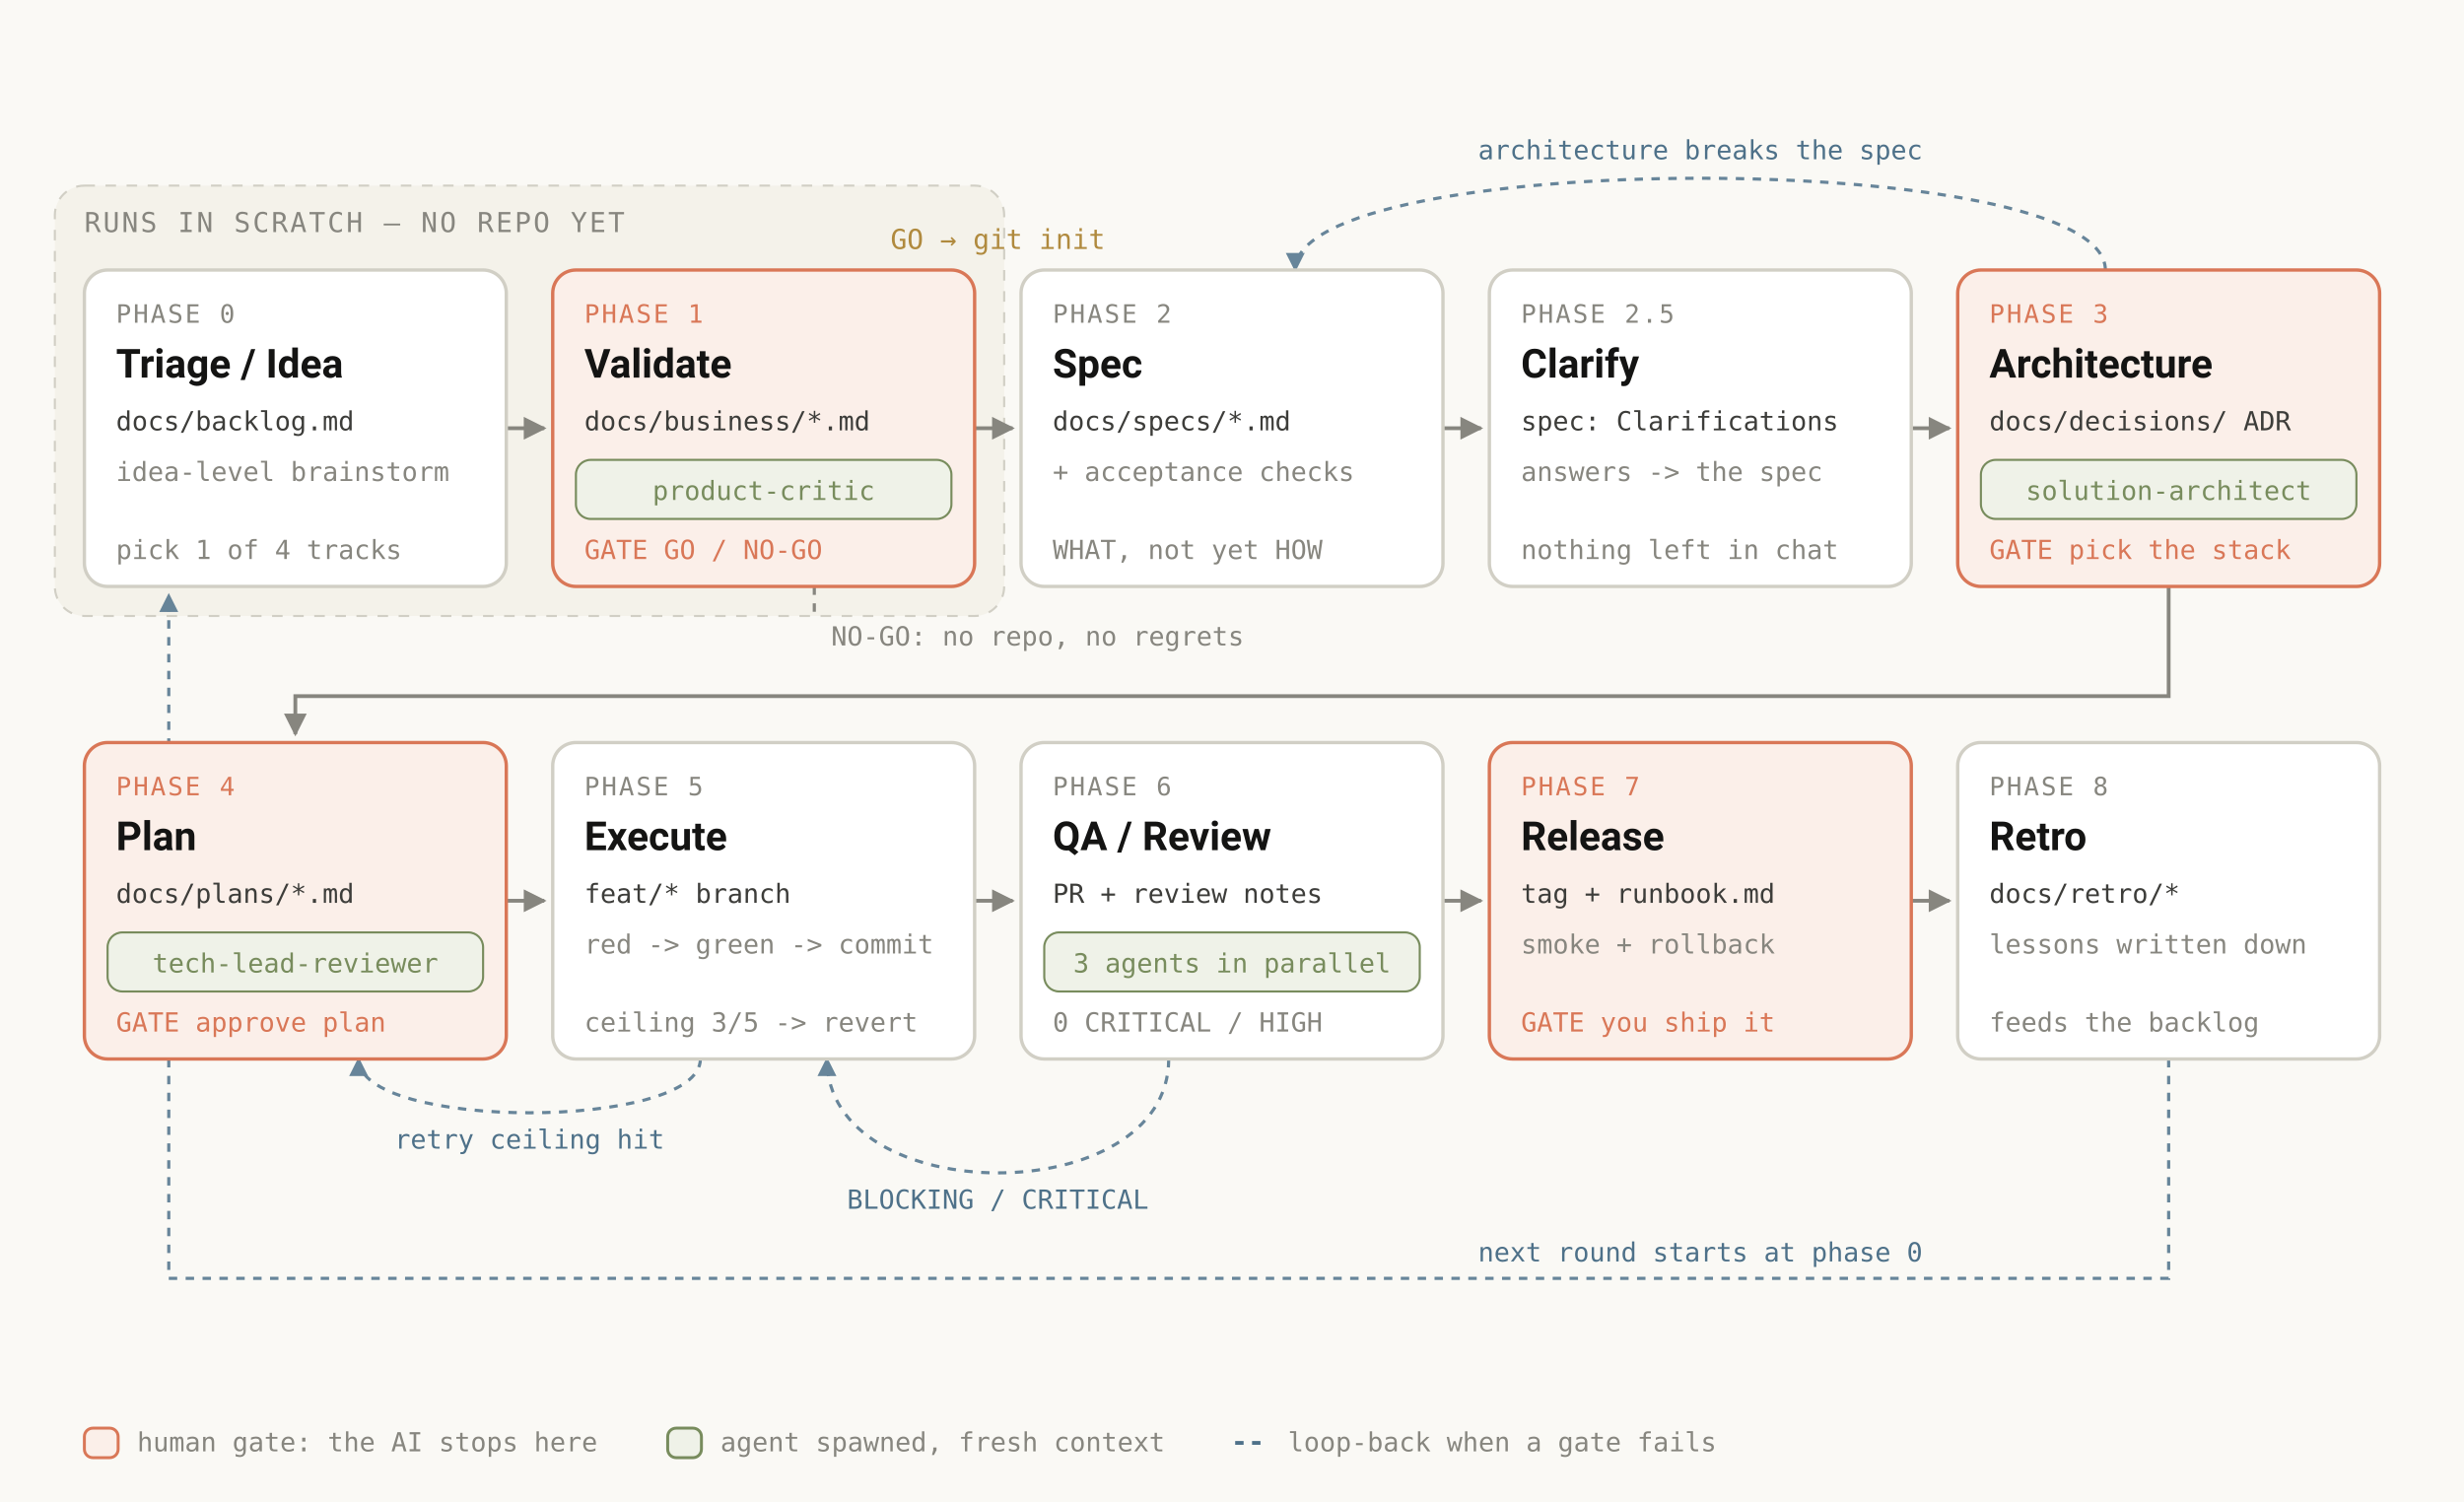
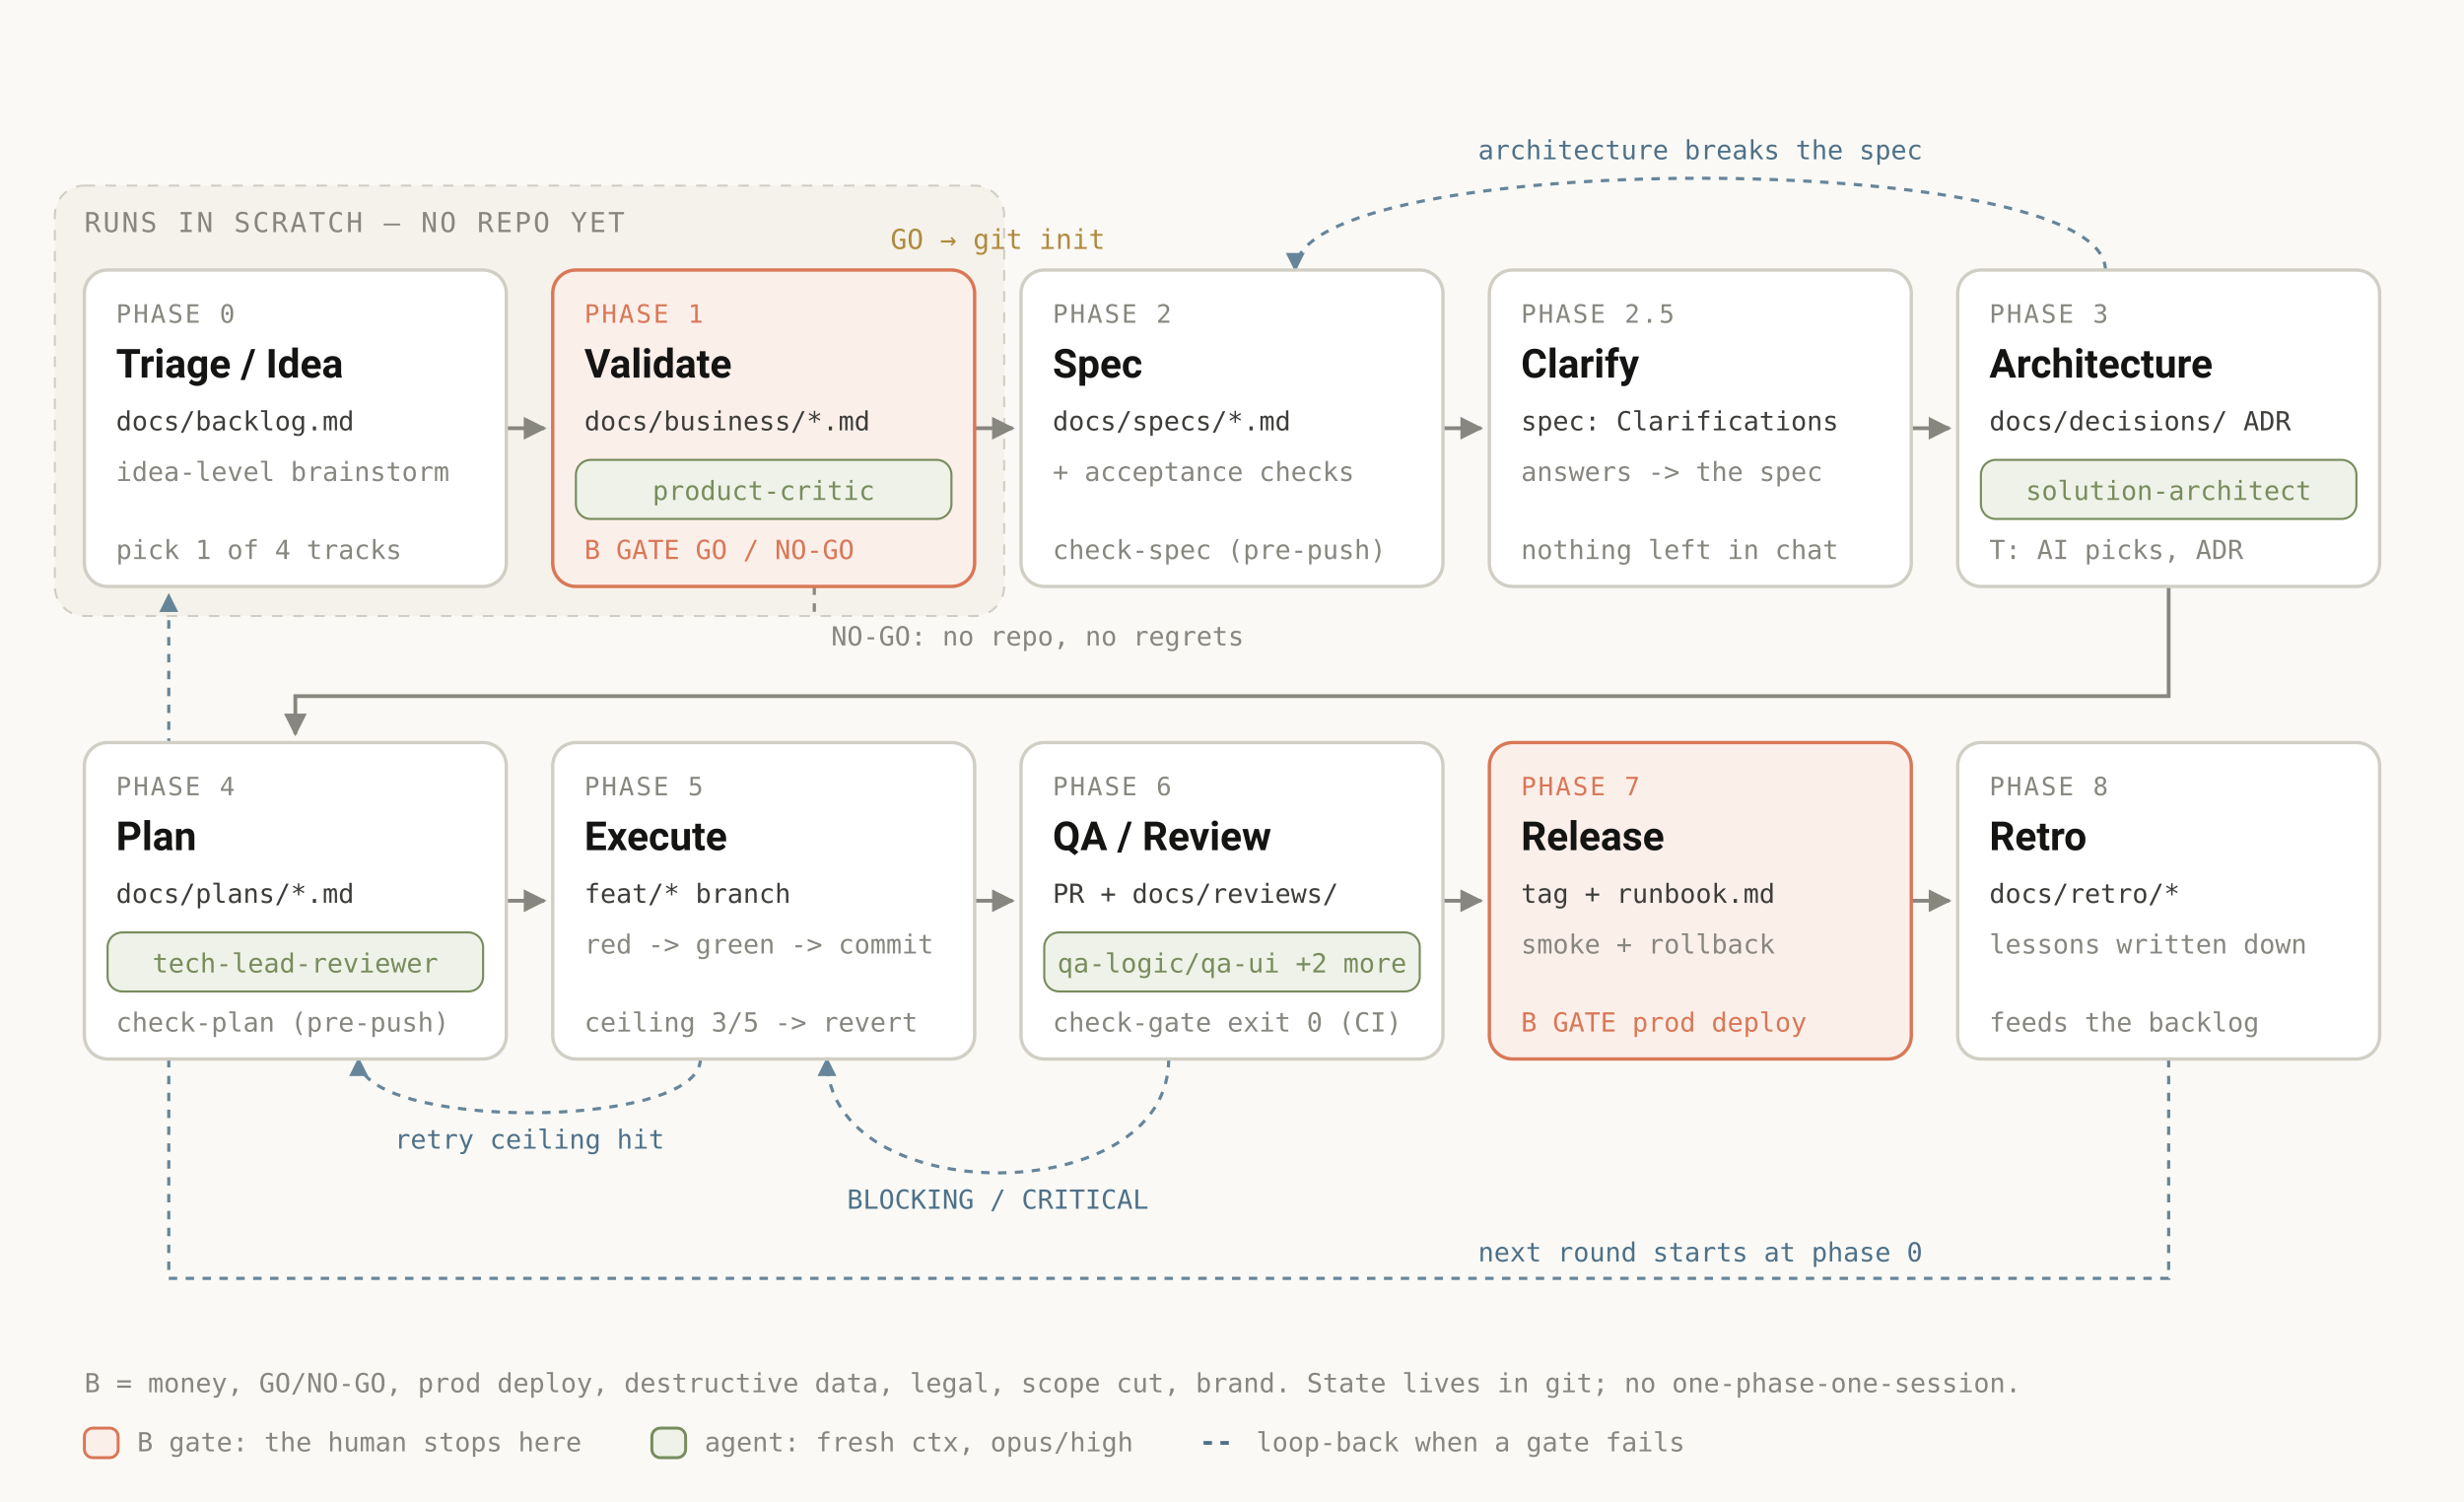
<svg xmlns="http://www.w3.org/2000/svg" viewBox="0 0 1168 712" width="1168" height="712" font-family="ui-sans-serif, system-ui, -apple-system, Segoe UI, Roboto, sans-serif" role="img" aria-label="solo-sdlc nine phase pipeline">
  <rect width="1168" height="712" fill="#FAF9F5" />
  <defs>
    <marker id="ar" viewBox="0 0 10 10" refX="9" refY="5" markerWidth="6" markerHeight="6" orient="auto-start-reverse">
      <path d="M0,0 L10,5 L0,10 z" fill="#87867F" />
    </marker>
    <marker id="arc" viewBox="0 0 10 10" refX="9" refY="5" markerWidth="6" markerHeight="6" orient="auto-start-reverse">
      <path d="M0,0 L10,5 L0,10 z" fill="#D97757" />
    </marker>
    <marker id="arb" viewBox="0 0 10 10" refX="9" refY="5" markerWidth="6" markerHeight="6" orient="auto-start-reverse">
      <path d="M0,0 L10,5 L0,10 z" fill="#4E7189" />
    </marker>
  </defs>
  <rect x="26" y="88" width="450" height="204" rx="14" fill="#F4F2EA" stroke="#D1CFC5" stroke-width="1" stroke-dasharray="5 5" />
  <text x="40" y="110" font-family="ui-monospace, SFMono-Regular, Menlo, Consolas, monospace" font-size="13" fill="#87867F" letter-spacing="0.08em">RUNS IN SCRATCH — NO REPO YET</text>
  <path d="M240,203.0 L258,203.0" stroke="#87867F" stroke-width="1.8" fill="none" marker-end="url(#ar)" />
  <path d="M462,203.0 L480,203.0" stroke="#87867F" stroke-width="1.8" fill="none" marker-end="url(#ar)" />
  <path d="M684,203.0 L702,203.0" stroke="#87867F" stroke-width="1.8" fill="none" marker-end="url(#ar)" />
  <path d="M906,203.0 L924,203.0" stroke="#87867F" stroke-width="1.8" fill="none" marker-end="url(#ar)" />
  <path d="M240,427.0 L258,427.0" stroke="#87867F" stroke-width="1.8" fill="none" marker-end="url(#ar)" />
  <path d="M462,427.0 L480,427.0" stroke="#87867F" stroke-width="1.8" fill="none" marker-end="url(#ar)" />
  <path d="M684,427.0 L702,427.0" stroke="#87867F" stroke-width="1.8" fill="none" marker-end="url(#ar)" />
  <path d="M906,427.0 L924,427.0" stroke="#87867F" stroke-width="1.8" fill="none" marker-end="url(#ar)" />
  <path d="M1028.0,278 L1028.0,330 L140.0,330 L140.0,348" stroke="#87867F" stroke-width="1.8" fill="none" marker-end="url(#ar)" />
  <text x="473.0" y="118" font-family="ui-monospace, SFMono-Regular, Menlo, Consolas, monospace" font-size="13" fill="#B08A3E" text-anchor="middle">GO → git init</text>
  <path d="M998.0,128 C998.0,70 614.0,70 614.0,128" stroke="#4E7189" stroke-width="1.5" stroke-dasharray="4 4" fill="none" marker-end="url(#arb)" opacity="0.85" />
  <text x="806.0" y="75.5" font-family="ui-monospace, SFMono-Regular, Menlo, Consolas, monospace" font-size="12.5" fill="#4E7189" text-anchor="middle">architecture breaks the spec</text>
  <path d="M332.0,502 C332.0,536 170.0,536 170.0,502" stroke="#4E7189" stroke-width="1.5" stroke-dasharray="4 4" fill="none" marker-end="url(#arb)" opacity="0.85" />
  <text x="251.0" y="544.5" font-family="ui-monospace, SFMono-Regular, Menlo, Consolas, monospace" font-size="12.5" fill="#4E7189" text-anchor="middle">retry ceiling hit</text>
  <path d="M554.0,502 C554.0,574 392.0,574 392.0,502" stroke="#4E7189" stroke-width="1.5" stroke-dasharray="4 4" fill="none" marker-end="url(#arb)" opacity="0.85" />
  <text x="473.0" y="573.0" font-family="ui-monospace, SFMono-Regular, Menlo, Consolas, monospace" font-size="12.5" fill="#4E7189" text-anchor="middle">BLOCKING / CRITICAL</text>
  <path d="M1028.0,502 L1028.0,606 L80.0,606 L80.0,282" stroke="#4E7189" stroke-width="1.5" stroke-dasharray="4 4" fill="none" marker-end="url(#arb)" opacity="0.85" />
  <text x="806.0" y="598" font-family="ui-monospace, SFMono-Regular, Menlo, Consolas, monospace" font-size="12.5" fill="#4E7189" text-anchor="middle">next round starts at phase 0</text>
  <path d="M386.0,278 L386.0,292" stroke="#87867F" stroke-width="1.5" stroke-dasharray="4 4" fill="none" />
  <text x="394.0" y="306" font-family="ui-monospace, SFMono-Regular, Menlo, Consolas, monospace" font-size="12.5" fill="#87867F">NO-GO: no repo, no regrets</text>
  <rect x="40" y="128" width="200" height="150" rx="11" fill="#FFFFFF" stroke="#D1CFC5" stroke-width="1.6" />
  <text x="55" y="153" font-family="ui-monospace, SFMono-Regular, Menlo, Consolas, monospace" font-size="12" fill="#87867F" letter-spacing="0.08em">PHASE 0</text>
  <text x="55" y="179" font-size="19" font-weight="600" fill="#141413">Triage / Idea</text>
  <text x="55" y="204" font-family="ui-monospace, SFMono-Regular, Menlo, Consolas, monospace" font-size="12.5" fill="#3D3D3A">docs/backlog.md</text>
  <text x="55" y="265" font-family="ui-monospace, SFMono-Regular, Menlo, Consolas, monospace" font-size="12.5" fill="#87867F">pick 1 of 4 tracks</text>
  <text x="55" y="228" font-family="ui-monospace, SFMono-Regular, Menlo, Consolas, monospace" font-size="12.5" fill="#87867F">idea-level brainstorm</text>
  <rect x="262" y="128" width="200" height="150" rx="11" fill="#FBEFE9" stroke="#D97757" stroke-width="1.6" />
  <text x="277" y="153" font-family="ui-monospace, SFMono-Regular, Menlo, Consolas, monospace" font-size="12" fill="#D97757" letter-spacing="0.08em">PHASE 1</text>
  <text x="277" y="179" font-size="19" font-weight="600" fill="#141413">Validate</text>
  <text x="277" y="204" font-family="ui-monospace, SFMono-Regular, Menlo, Consolas, monospace" font-size="12.5" fill="#3D3D3A">docs/business/*.md</text>
-   <text x="277" y="265" font-family="ui-monospace, SFMono-Regular, Menlo, Consolas, monospace" font-size="12.5" fill="#D97757">GATE  GO / NO-GO</text>
+   <text x="277" y="265" font-family="ui-monospace, SFMono-Regular, Menlo, Consolas, monospace" font-size="12.5" fill="#D97757">B GATE  GO / NO-GO</text>
  <rect x="273" y="218" width="178" height="28" rx="7" fill="#EFF2E8" stroke="#788C5D" stroke-width="1" />
  <text x="362.0" y="237" font-family="ui-monospace, SFMono-Regular, Menlo, Consolas, monospace" font-size="12.5" fill="#788C5D" text-anchor="middle">product-critic</text>
  <rect x="484" y="128" width="200" height="150" rx="11" fill="#FFFFFF" stroke="#D1CFC5" stroke-width="1.6" />
  <text x="499" y="153" font-family="ui-monospace, SFMono-Regular, Menlo, Consolas, monospace" font-size="12" fill="#87867F" letter-spacing="0.08em">PHASE 2</text>
  <text x="499" y="179" font-size="19" font-weight="600" fill="#141413">Spec</text>
  <text x="499" y="204" font-family="ui-monospace, SFMono-Regular, Menlo, Consolas, monospace" font-size="12.5" fill="#3D3D3A">docs/specs/*.md</text>
-   <text x="499" y="265" font-family="ui-monospace, SFMono-Regular, Menlo, Consolas, monospace" font-size="12.5" fill="#87867F">WHAT, not yet HOW</text>
+   <text x="499" y="265" font-family="ui-monospace, SFMono-Regular, Menlo, Consolas, monospace" font-size="12.5" fill="#87867F">check-spec (pre-push)</text>
  <text x="499" y="228" font-family="ui-monospace, SFMono-Regular, Menlo, Consolas, monospace" font-size="12.5" fill="#87867F">+ acceptance checks</text>
  <rect x="706" y="128" width="200" height="150" rx="11" fill="#FFFFFF" stroke="#D1CFC5" stroke-width="1.6" />
  <text x="721" y="153" font-family="ui-monospace, SFMono-Regular, Menlo, Consolas, monospace" font-size="12" fill="#87867F" letter-spacing="0.08em">PHASE 2.5</text>
  <text x="721" y="179" font-size="19" font-weight="600" fill="#141413">Clarify</text>
  <text x="721" y="204" font-family="ui-monospace, SFMono-Regular, Menlo, Consolas, monospace" font-size="12.5" fill="#3D3D3A">spec: Clarifications</text>
  <text x="721" y="265" font-family="ui-monospace, SFMono-Regular, Menlo, Consolas, monospace" font-size="12.5" fill="#87867F">nothing left in chat</text>
  <text x="721" y="228" font-family="ui-monospace, SFMono-Regular, Menlo, Consolas, monospace" font-size="12.5" fill="#87867F">answers -&gt; the spec</text>
-   <rect x="928" y="128" width="200" height="150" rx="11" fill="#FBEFE9" stroke="#D97757" stroke-width="1.6" />
-   <text x="943" y="153" font-family="ui-monospace, SFMono-Regular, Menlo, Consolas, monospace" font-size="12" fill="#D97757" letter-spacing="0.08em">PHASE 3</text>
+   <rect x="928" y="128" width="200" height="150" rx="11" fill="#FFFFFF" stroke="#D1CFC5" stroke-width="1.6" />
+   <text x="943" y="153" font-family="ui-monospace, SFMono-Regular, Menlo, Consolas, monospace" font-size="12" fill="#87867F" letter-spacing="0.08em">PHASE 3</text>
  <text x="943" y="179" font-size="19" font-weight="600" fill="#141413">Architecture</text>
  <text x="943" y="204" font-family="ui-monospace, SFMono-Regular, Menlo, Consolas, monospace" font-size="12.5" fill="#3D3D3A">docs/decisions/ ADR</text>
-   <text x="943" y="265" font-family="ui-monospace, SFMono-Regular, Menlo, Consolas, monospace" font-size="12.5" fill="#D97757">GATE  pick the stack</text>
+   <text x="943" y="265" font-family="ui-monospace, SFMono-Regular, Menlo, Consolas, monospace" font-size="12.5" fill="#87867F">T: AI picks, ADR</text>
  <rect x="939" y="218" width="178" height="28" rx="7" fill="#EFF2E8" stroke="#788C5D" stroke-width="1" />
  <text x="1028.0" y="237" font-family="ui-monospace, SFMono-Regular, Menlo, Consolas, monospace" font-size="12.5" fill="#788C5D" text-anchor="middle">solution-architect</text>
-   <rect x="40" y="352" width="200" height="150" rx="11" fill="#FBEFE9" stroke="#D97757" stroke-width="1.6" />
-   <text x="55" y="377" font-family="ui-monospace, SFMono-Regular, Menlo, Consolas, monospace" font-size="12" fill="#D97757" letter-spacing="0.08em">PHASE 4</text>
+   <rect x="40" y="352" width="200" height="150" rx="11" fill="#FFFFFF" stroke="#D1CFC5" stroke-width="1.6" />
+   <text x="55" y="377" font-family="ui-monospace, SFMono-Regular, Menlo, Consolas, monospace" font-size="12" fill="#87867F" letter-spacing="0.08em">PHASE 4</text>
  <text x="55" y="403" font-size="19" font-weight="600" fill="#141413">Plan</text>
  <text x="55" y="428" font-family="ui-monospace, SFMono-Regular, Menlo, Consolas, monospace" font-size="12.5" fill="#3D3D3A">docs/plans/*.md</text>
-   <text x="55" y="489" font-family="ui-monospace, SFMono-Regular, Menlo, Consolas, monospace" font-size="12.5" fill="#D97757">GATE  approve plan</text>
+   <text x="55" y="489" font-family="ui-monospace, SFMono-Regular, Menlo, Consolas, monospace" font-size="12.5" fill="#87867F">check-plan (pre-push)</text>
  <rect x="51" y="442" width="178" height="28" rx="7" fill="#EFF2E8" stroke="#788C5D" stroke-width="1" />
  <text x="140.0" y="461" font-family="ui-monospace, SFMono-Regular, Menlo, Consolas, monospace" font-size="12.5" fill="#788C5D" text-anchor="middle">tech-lead-reviewer</text>
  <rect x="262" y="352" width="200" height="150" rx="11" fill="#FFFFFF" stroke="#D1CFC5" stroke-width="1.6" />
  <text x="277" y="377" font-family="ui-monospace, SFMono-Regular, Menlo, Consolas, monospace" font-size="12" fill="#87867F" letter-spacing="0.08em">PHASE 5</text>
  <text x="277" y="403" font-size="19" font-weight="600" fill="#141413">Execute</text>
  <text x="277" y="428" font-family="ui-monospace, SFMono-Regular, Menlo, Consolas, monospace" font-size="12.5" fill="#3D3D3A">feat/* branch</text>
  <text x="277" y="489" font-family="ui-monospace, SFMono-Regular, Menlo, Consolas, monospace" font-size="12.5" fill="#87867F">ceiling 3/5 -&gt; revert</text>
  <text x="277" y="452" font-family="ui-monospace, SFMono-Regular, Menlo, Consolas, monospace" font-size="12.5" fill="#87867F">red -&gt; green -&gt; commit</text>
  <rect x="484" y="352" width="200" height="150" rx="11" fill="#FFFFFF" stroke="#D1CFC5" stroke-width="1.6" />
  <text x="499" y="377" font-family="ui-monospace, SFMono-Regular, Menlo, Consolas, monospace" font-size="12" fill="#87867F" letter-spacing="0.08em">PHASE 6</text>
  <text x="499" y="403" font-size="19" font-weight="600" fill="#141413">QA / Review</text>
-   <text x="499" y="428" font-family="ui-monospace, SFMono-Regular, Menlo, Consolas, monospace" font-size="12.5" fill="#3D3D3A">PR + review notes</text>
-   <text x="499" y="489" font-family="ui-monospace, SFMono-Regular, Menlo, Consolas, monospace" font-size="12.5" fill="#87867F">0 CRITICAL / HIGH</text>
+   <text x="499" y="428" font-family="ui-monospace, SFMono-Regular, Menlo, Consolas, monospace" font-size="12.5" fill="#3D3D3A">PR + docs/reviews/</text>
+   <text x="499" y="489" font-family="ui-monospace, SFMono-Regular, Menlo, Consolas, monospace" font-size="12.5" fill="#87867F">check-gate exit 0 (CI)</text>
  <rect x="495" y="442" width="178" height="28" rx="7" fill="#EFF2E8" stroke="#788C5D" stroke-width="1" />
-   <text x="584.0" y="461" font-family="ui-monospace, SFMono-Regular, Menlo, Consolas, monospace" font-size="12.5" fill="#788C5D" text-anchor="middle">3 agents in parallel</text>
+   <text x="584.0" y="461" font-family="ui-monospace, SFMono-Regular, Menlo, Consolas, monospace" font-size="12.5" fill="#788C5D" text-anchor="middle">qa-logic/qa-ui +2 more</text>
  <rect x="706" y="352" width="200" height="150" rx="11" fill="#FBEFE9" stroke="#D97757" stroke-width="1.6" />
  <text x="721" y="377" font-family="ui-monospace, SFMono-Regular, Menlo, Consolas, monospace" font-size="12" fill="#D97757" letter-spacing="0.08em">PHASE 7</text>
  <text x="721" y="403" font-size="19" font-weight="600" fill="#141413">Release</text>
  <text x="721" y="428" font-family="ui-monospace, SFMono-Regular, Menlo, Consolas, monospace" font-size="12.5" fill="#3D3D3A">tag + runbook.md</text>
-   <text x="721" y="489" font-family="ui-monospace, SFMono-Regular, Menlo, Consolas, monospace" font-size="12.5" fill="#D97757">GATE  you ship it</text>
+   <text x="721" y="489" font-family="ui-monospace, SFMono-Regular, Menlo, Consolas, monospace" font-size="12.5" fill="#D97757">B GATE  prod deploy</text>
  <text x="721" y="452" font-family="ui-monospace, SFMono-Regular, Menlo, Consolas, monospace" font-size="12.5" fill="#87867F">smoke + rollback</text>
  <rect x="928" y="352" width="200" height="150" rx="11" fill="#FFFFFF" stroke="#D1CFC5" stroke-width="1.6" />
  <text x="943" y="377" font-family="ui-monospace, SFMono-Regular, Menlo, Consolas, monospace" font-size="12" fill="#87867F" letter-spacing="0.08em">PHASE 8</text>
  <text x="943" y="403" font-size="19" font-weight="600" fill="#141413">Retro</text>
  <text x="943" y="428" font-family="ui-monospace, SFMono-Regular, Menlo, Consolas, monospace" font-size="12.5" fill="#3D3D3A">docs/retro/*</text>
  <text x="943" y="489" font-family="ui-monospace, SFMono-Regular, Menlo, Consolas, monospace" font-size="12.5" fill="#87867F">feeds the backlog</text>
  <text x="943" y="452" font-family="ui-monospace, SFMono-Regular, Menlo, Consolas, monospace" font-size="12.5" fill="#87867F">lessons written down</text>
+   <text x="40" y="660" font-family="ui-monospace, SFMono-Regular, Menlo, Consolas, monospace" font-size="12.5" fill="#87867F">B = money, GO/NO-GO, prod deploy, destructive data, legal, scope cut, brand. State lives in git; no one-phase-one-session.</text>
  <rect x="40" y="677" width="16" height="14" rx="4" fill="#FBEFE9" stroke="#D97757" stroke-width="1.4" />
-   <text x="65" y="688" font-family="ui-monospace, SFMono-Regular, Menlo, Consolas, monospace" font-size="12.5" fill="#87867F">human gate: the AI stops here</text>
-   <rect x="316.5" y="677" width="16" height="14" rx="4" fill="#EFF2E8" stroke="#788C5D" stroke-width="1.4" />
-   <text x="341.5" y="688" font-family="ui-monospace, SFMono-Regular, Menlo, Consolas, monospace" font-size="12.5" fill="#87867F">agent spawned, fresh context</text>
-   <path d="M585.5,684 L601.5,684" stroke="#4E7189" stroke-width="1.8" stroke-dasharray="4 4" />
-   <text x="610.5" y="688" font-family="ui-monospace, SFMono-Regular, Menlo, Consolas, monospace" font-size="12.5" fill="#87867F">loop-back when a gate fails</text>
+   <text x="65" y="688" font-family="ui-monospace, SFMono-Regular, Menlo, Consolas, monospace" font-size="12.5" fill="#87867F">B gate: the human stops here</text>
+   <rect x="309.0" y="677" width="16" height="14" rx="4" fill="#EFF2E8" stroke="#788C5D" stroke-width="1.4" />
+   <text x="334.0" y="688" font-family="ui-monospace, SFMono-Regular, Menlo, Consolas, monospace" font-size="12.5" fill="#87867F">agent: fresh ctx, opus/high</text>
+   <path d="M570.5,684 L586.5,684" stroke="#4E7189" stroke-width="1.8" stroke-dasharray="4 4" />
+   <text x="595.5" y="688" font-family="ui-monospace, SFMono-Regular, Menlo, Consolas, monospace" font-size="12.5" fill="#87867F">loop-back when a gate fails</text>
</svg>
